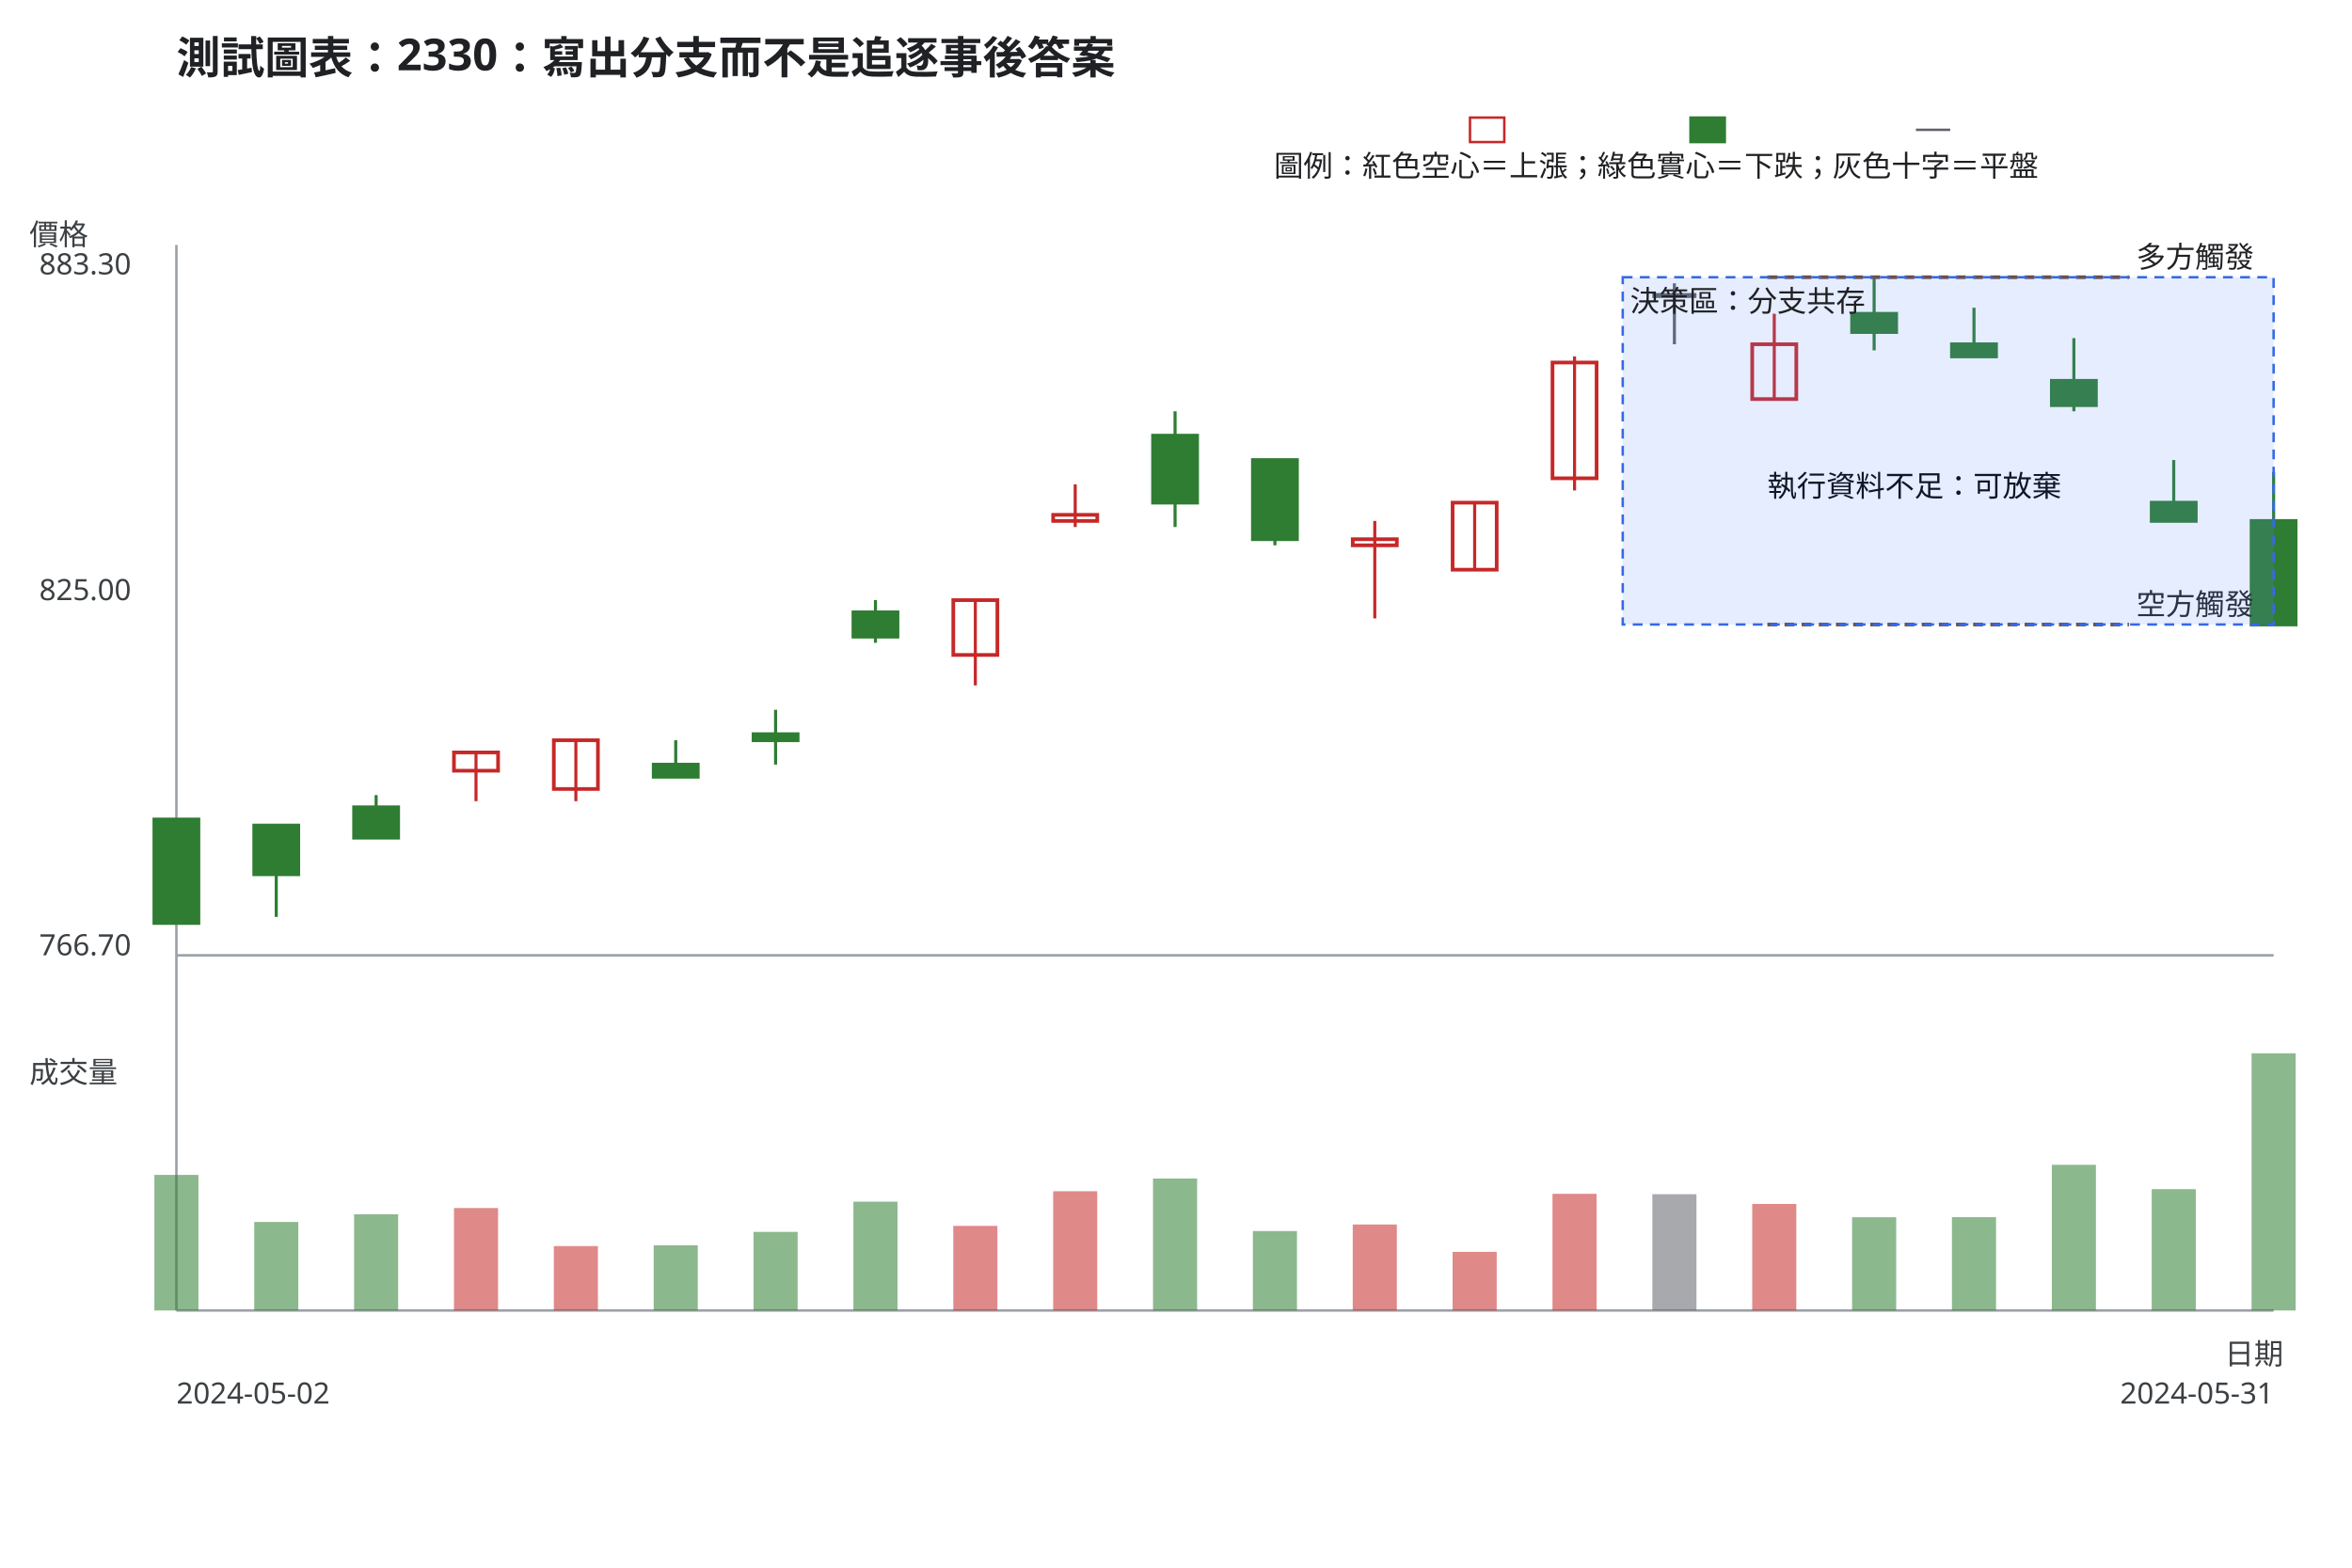
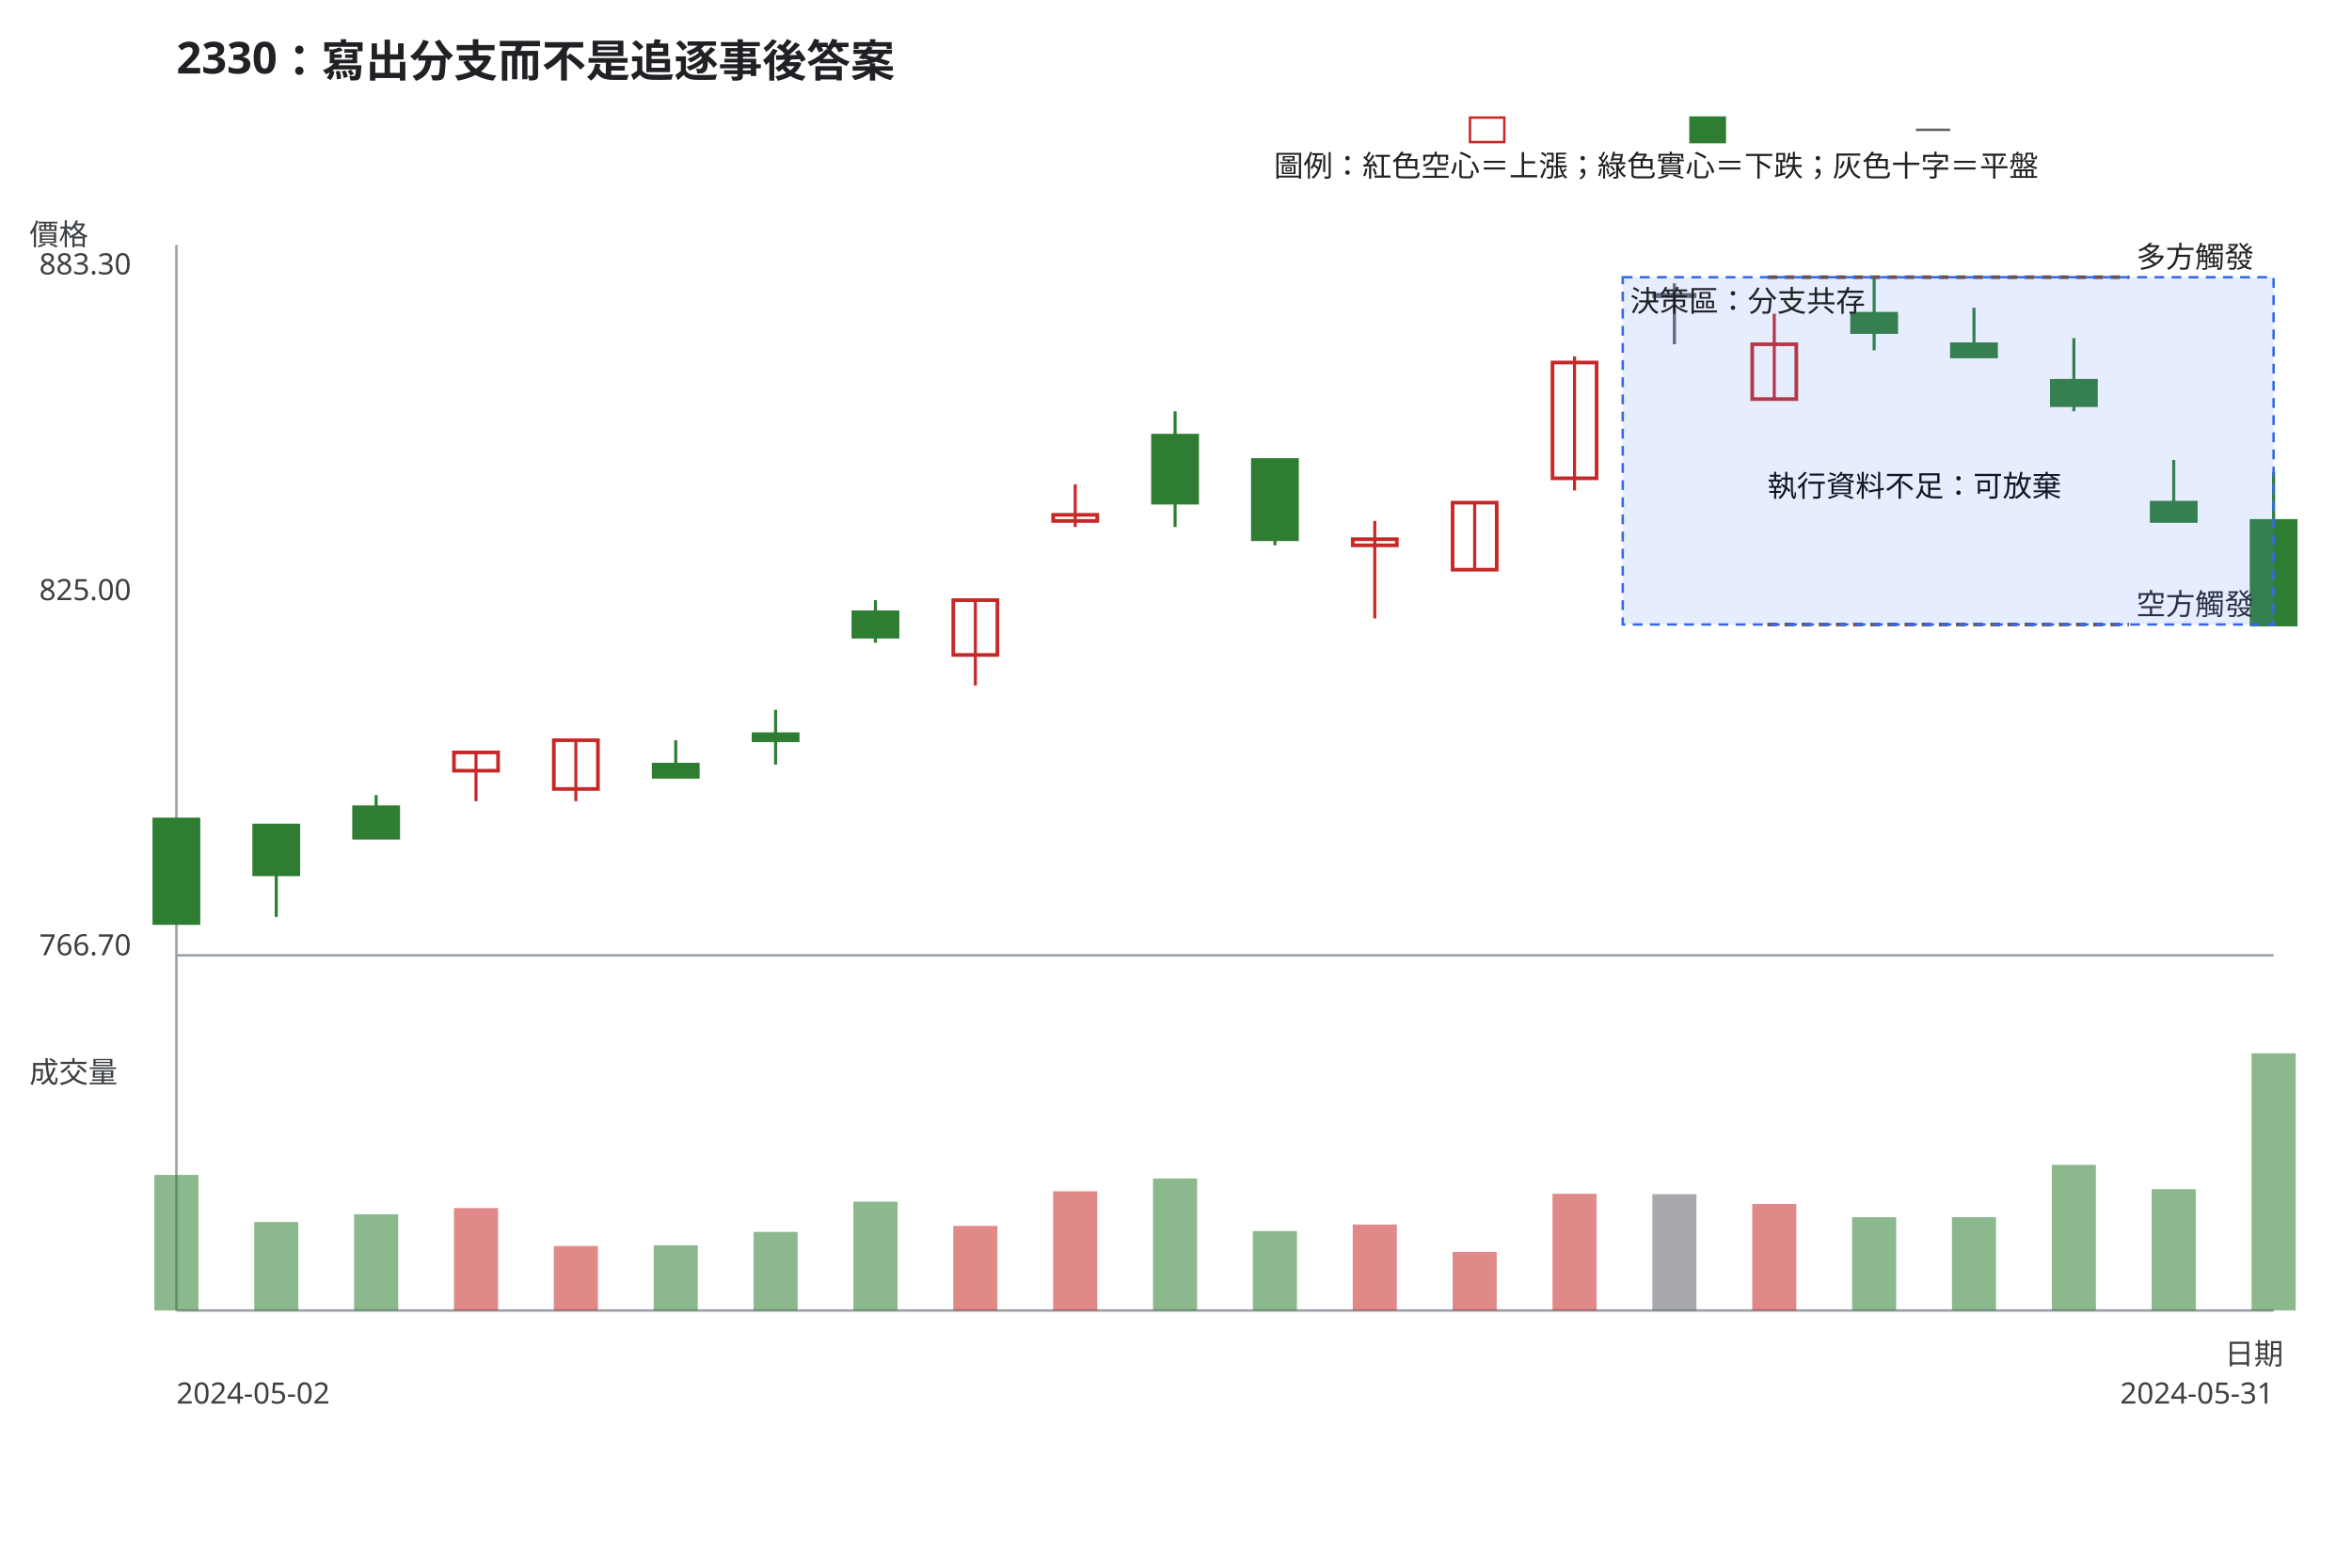
<svg xmlns="http://www.w3.org/2000/svg" aria-labelledby="chart-title chart-desc" height="640.00" role="img" viewBox="0 0 960.00 640.00" width="960.00">
  <style>.chart-heading{font:600 18px sans-serif;fill:#202124}.axis{stroke:#9aa0a6;stroke-width:1}.axis-label{font:12px sans-serif;fill:#3c4043}.legend-text,.annotation-label,.indicator-label{font:12px sans-serif;fill:#202124}.candle-wick{stroke-width:1.25}.volume-bar{fill-opacity:.55}.annotation{stroke-dasharray:4 3}.indicator-line{stroke-width:1.5}.sma{stroke:#1565c0}.ema{stroke:#8e24aa}.bollinger{stroke:#ef6c00}.atr{stroke:#455a64}.rsi{stroke:#00695c}.kd-k{stroke:#1565c0}.kd-d{stroke:#ef6c00}.macd{stroke:#6a1b9a}.macd-signal{stroke:#d81b60}.macd-histogram{stroke:#546e7a}</style>
  <defs>
    <marker id="arrowhead" markerHeight="6.00" markerWidth="6.00" orient="auto" refX="5.00" refY="3.00">
      <path d="M 0 0 L 6 3 L 0 6 z" fill="#5d4037" />
    </marker>
  </defs>
-   <text class="chart-heading" x="72.00" y="30.00">測試圖表：2330：寫出分支而不是追逐事後答案</text>
+   <text class="chart-heading" x="72.00" y="30.00">2330：寫出分支而不是追逐事後答案</text>
  <g class="axes">
    <line class="axis" x1="72.00" x2="72.00" y1="100.00" y2="535.00" />
    <line class="axis" x1="72.00" x2="928.00" y1="390.00" y2="390.00" />
    <line class="axis" x1="72.00" x2="928.00" y1="535.00" y2="535.00" />
    <text class="axis-label" x="12.00" y="100.00">價格</text>
    <text class="axis-label" x="16.00" y="112.00">883.30</text>
    <text class="axis-label" x="16.00" y="245.00">825.00</text>
    <text class="axis-label" x="16.00" y="390.00">766.70</text>
    <text class="axis-label" x="12.00" y="442.00">成交量</text>
    <text class="axis-label" x="908.00" y="557.00">日期</text>
  </g>
  <g class="date-labels">
    <text class="axis-label" text-anchor="start" x="72.00" y="573.00">2024-05-02</text>
    <text class="axis-label" text-anchor="end" x="928.00" y="573.00">2024-05-31</text>
  </g>
  <g class="price-candles">
    <line class="candle-wick down" data-direction="down" stroke="#2e7d32" x1="72.00" x2="72.00" y1="334.54" y2="376.82" />
    <rect class="candle-body down solid" data-direction="down" fill="#2e7d32" height="42.28" stroke="#2e7d32" stroke-width="1.50" width="18.00" x="63.00" y="334.54" />
    <line class="candle-wick down" data-direction="down" stroke="#2e7d32" x1="112.76" x2="112.76" y1="337.02" y2="374.33" />
    <rect class="candle-body down solid" data-direction="down" fill="#2e7d32" height="19.90" stroke="#2e7d32" stroke-width="1.50" width="18.00" x="103.76" y="337.02" />
    <line class="candle-wick down" data-direction="down" stroke="#2e7d32" x1="153.52" x2="153.52" y1="324.59" y2="342.00" />
    <rect class="candle-body down solid" data-direction="down" fill="#2e7d32" height="12.44" stroke="#2e7d32" stroke-width="1.50" width="18.00" x="144.52" y="329.56" />
    <line class="candle-wick up" data-direction="up" stroke="#c62828" x1="194.29" x2="194.29" y1="307.18" y2="327.08" />
    <rect class="candle-body up hollow" data-direction="up" fill="none" height="7.46" stroke="#c62828" stroke-width="1.50" width="18.00" x="185.29" y="307.18" />
    <line class="candle-wick up" data-direction="up" stroke="#c62828" x1="235.05" x2="235.05" y1="302.20" y2="327.08" />
    <rect class="candle-body up hollow" data-direction="up" fill="none" height="19.90" stroke="#c62828" stroke-width="1.50" width="18.00" x="226.05" y="302.20" />
    <line class="candle-wick down" data-direction="down" stroke="#2e7d32" x1="275.81" x2="275.81" y1="302.20" y2="317.13" />
    <rect class="candle-body down solid" data-direction="down" fill="#2e7d32" height="4.97" stroke="#2e7d32" stroke-width="1.50" width="18.00" x="266.81" y="312.15" />
    <line class="candle-wick down" data-direction="down" stroke="#2e7d32" x1="316.57" x2="316.57" y1="289.77" y2="312.15" />
    <rect class="candle-body down solid" data-direction="down" fill="#2e7d32" height="2.49" stroke="#2e7d32" stroke-width="1.50" width="18.00" x="307.57" y="299.72" />
    <line class="candle-wick down" data-direction="down" stroke="#2e7d32" x1="357.33" x2="357.33" y1="245.00" y2="262.41" />
    <rect class="candle-body down solid" data-direction="down" fill="#2e7d32" height="9.95" stroke="#2e7d32" stroke-width="1.50" width="18.00" x="348.33" y="249.97" />
    <line class="candle-wick up" data-direction="up" stroke="#c62828" x1="398.10" x2="398.10" y1="245.00" y2="279.82" />
    <rect class="candle-body up hollow" data-direction="up" fill="none" height="22.38" stroke="#c62828" stroke-width="1.50" width="18.00" x="389.10" y="245.00" />
    <line class="candle-wick up" data-direction="up" stroke="#c62828" x1="438.86" x2="438.86" y1="197.74" y2="215.15" />
    <rect class="candle-body up hollow" data-direction="up" fill="none" height="2.49" stroke="#c62828" stroke-width="1.50" width="18.00" x="429.86" y="210.18" />
    <line class="candle-wick down" data-direction="down" stroke="#2e7d32" x1="479.62" x2="479.62" y1="167.90" y2="215.15" />
    <rect class="candle-body down solid" data-direction="down" fill="#2e7d32" height="27.36" stroke="#2e7d32" stroke-width="1.50" width="18.00" x="470.62" y="177.85" />
    <line class="candle-wick down" data-direction="down" stroke="#2e7d32" x1="520.38" x2="520.38" y1="187.80" y2="222.62" />
    <rect class="candle-body down solid" data-direction="down" fill="#2e7d32" height="32.33" stroke="#2e7d32" stroke-width="1.50" width="18.00" x="511.38" y="187.80" />
    <line class="candle-wick up" data-direction="up" stroke="#c62828" x1="561.14" x2="561.14" y1="212.67" y2="252.46" />
    <rect class="candle-body up hollow" data-direction="up" fill="none" height="2.49" stroke="#c62828" stroke-width="1.50" width="18.00" x="552.14" y="220.13" />
    <line class="candle-wick up" data-direction="up" stroke="#c62828" x1="601.90" x2="601.90" y1="205.21" y2="232.56" />
    <rect class="candle-body up hollow" data-direction="up" fill="none" height="27.36" stroke="#c62828" stroke-width="1.50" width="18.00" x="592.90" y="205.21" />
    <line class="candle-wick up" data-direction="up" stroke="#c62828" x1="642.67" x2="642.67" y1="145.51" y2="200.23" />
    <rect class="candle-body up hollow" data-direction="up" fill="none" height="47.26" stroke="#c62828" stroke-width="1.50" width="18.00" x="633.67" y="148.00" />
    <line class="candle-wick doji" data-direction="doji" stroke="#5f6368" x1="683.43" x2="683.43" y1="115.67" y2="140.54" />
    <line class="candle-body doji cross" data-direction="doji" stroke="#5f6368" stroke-width="2.00" x1="674.43" x2="692.43" y1="120.64" y2="120.64" />
    <line class="candle-wick up" data-direction="up" stroke="#c62828" x1="724.19" x2="724.19" y1="128.10" y2="162.92" />
    <rect class="candle-body up hollow" data-direction="up" fill="none" height="22.38" stroke="#c62828" stroke-width="1.50" width="18.00" x="715.19" y="140.54" />
    <line class="candle-wick down" data-direction="down" stroke="#2e7d32" x1="764.95" x2="764.95" y1="113.18" y2="143.03" />
    <rect class="candle-body down solid" data-direction="down" fill="#2e7d32" height="7.46" stroke="#2e7d32" stroke-width="1.50" width="18.00" x="755.95" y="128.10" />
    <line class="candle-wick down" data-direction="down" stroke="#2e7d32" x1="805.71" x2="805.71" y1="125.62" y2="145.51" />
    <rect class="candle-body down solid" data-direction="down" fill="#2e7d32" height="4.97" stroke="#2e7d32" stroke-width="1.50" width="18.00" x="796.71" y="140.54" />
    <line class="candle-wick down" data-direction="down" stroke="#2e7d32" x1="846.48" x2="846.48" y1="138.05" y2="167.90" />
    <rect class="candle-body down solid" data-direction="down" fill="#2e7d32" height="9.95" stroke="#2e7d32" stroke-width="1.50" width="18.00" x="837.48" y="155.46" />
    <line class="candle-wick down" data-direction="down" stroke="#2e7d32" x1="887.24" x2="887.24" y1="187.80" y2="212.67" />
    <rect class="candle-body down solid" data-direction="down" fill="#2e7d32" height="7.46" stroke="#2e7d32" stroke-width="1.50" width="18.00" x="878.24" y="205.21" />
    <line class="candle-wick down" data-direction="down" stroke="#2e7d32" x1="928.00" x2="928.00" y1="192.77" y2="254.95" />
    <rect class="candle-body down solid" data-direction="down" fill="#2e7d32" height="42.28" stroke="#2e7d32" stroke-width="1.50" width="18.00" x="919.00" y="212.67" />
  </g>
  <g class="volume-bars">
    <rect class="volume-bar down" data-direction="down" fill="#2e7d32" height="55.35" width="18.00" x="63.00" y="479.65" />
    <rect class="volume-bar down" data-direction="down" fill="#2e7d32" height="36.13" width="18.00" x="103.76" y="498.87" />
    <rect class="volume-bar down" data-direction="down" fill="#2e7d32" height="39.28" width="18.00" x="144.52" y="495.72" />
    <rect class="volume-bar up" data-direction="up" fill="#c62828" height="41.82" width="18.00" x="185.29" y="493.18" />
    <rect class="volume-bar up" data-direction="up" fill="#c62828" height="26.30" width="18.00" x="226.05" y="508.70" />
    <rect class="volume-bar down" data-direction="down" fill="#2e7d32" height="26.62" width="18.00" x="266.81" y="508.38" />
    <rect class="volume-bar down" data-direction="down" fill="#2e7d32" height="32.09" width="18.00" x="307.57" y="502.91" />
    <rect class="volume-bar down" data-direction="down" fill="#2e7d32" height="44.42" width="18.00" x="348.33" y="490.58" />
    <rect class="volume-bar up" data-direction="up" fill="#c62828" height="34.54" width="18.00" x="389.10" y="500.46" />
    <rect class="volume-bar up" data-direction="up" fill="#c62828" height="48.68" width="18.00" x="429.86" y="486.32" />
    <rect class="volume-bar down" data-direction="down" fill="#2e7d32" height="53.88" width="18.00" x="470.62" y="481.12" />
    <rect class="volume-bar down" data-direction="down" fill="#2e7d32" height="32.43" width="18.00" x="511.38" y="502.57" />
    <rect class="volume-bar up" data-direction="up" fill="#c62828" height="35.10" width="18.00" x="552.14" y="499.90" />
    <rect class="volume-bar up" data-direction="up" fill="#c62828" height="23.93" width="18.00" x="592.90" y="511.07" />
    <rect class="volume-bar up" data-direction="up" fill="#c62828" height="47.63" width="18.00" x="633.67" y="487.37" />
    <rect class="volume-bar doji" data-direction="doji" fill="#5f6368" height="47.47" width="18.00" x="674.43" y="487.53" />
    <rect class="volume-bar up" data-direction="up" fill="#c62828" height="43.49" width="18.00" x="715.19" y="491.51" />
    <rect class="volume-bar down" data-direction="down" fill="#2e7d32" height="38.07" width="18.00" x="755.95" y="496.93" />
    <rect class="volume-bar down" data-direction="down" fill="#2e7d32" height="38.09" width="18.00" x="796.71" y="496.91" />
    <rect class="volume-bar down" data-direction="down" fill="#2e7d32" height="59.47" width="18.00" x="837.48" y="475.53" />
    <rect class="volume-bar down" data-direction="down" fill="#2e7d32" height="49.53" width="18.00" x="878.24" y="485.47" />
    <rect class="volume-bar down" data-direction="down" fill="#2e7d32" height="105.00" width="18.00" x="919.00" y="430.00" />
  </g>
  <g class="legend">
    <rect class="legend-up hollow" fill="none" height="10.00" stroke="#c62828" width="14.00" x="600.00" y="48.00" />
    <rect class="legend-down solid" fill="#2e7d32" height="10.00" stroke="#2e7d32" width="14.00" x="690.00" y="48.00" />
    <line class="legend-doji cross" stroke="#5f6368" x1="782.00" x2="796.00" y1="53.00" y2="53.00" />
    <text class="legend-text" x="520.00" y="72.00">圖例：紅色空心＝上漲；綠色實心＝下跌；灰色十字＝平盤</text>
  </g>
  <g class="annotations">
    <text class="annotation label" data-annotation="label" x="721.38" y="202.69">執行資料不足：可放棄</text>
    <line class="annotation line" data-annotation="line" stroke="#6d4c41" stroke-width="1.50" x1="721.38" x2="868.97" y1="254.95" y2="254.95" />
    <text class="annotation-label" x="871.97" y="250.95">空方觸發</text>
    <line class="annotation line" data-annotation="line" stroke="#6d4c41" stroke-width="1.50" x1="721.38" x2="868.97" y1="113.18" y2="113.18" />
    <text class="annotation-label" x="871.97" y="109.18">多方觸發</text>
    <rect class="annotation zone" data-annotation="zone" fill="#5b8ff9" fill-opacity="0.16" height="141.77" stroke="#356ae6" width="265.66" x="662.34" y="113.18" />
    <text class="annotation-label" x="665.34" y="127.18">決策區：分支共存</text>
  </g>
</svg>
